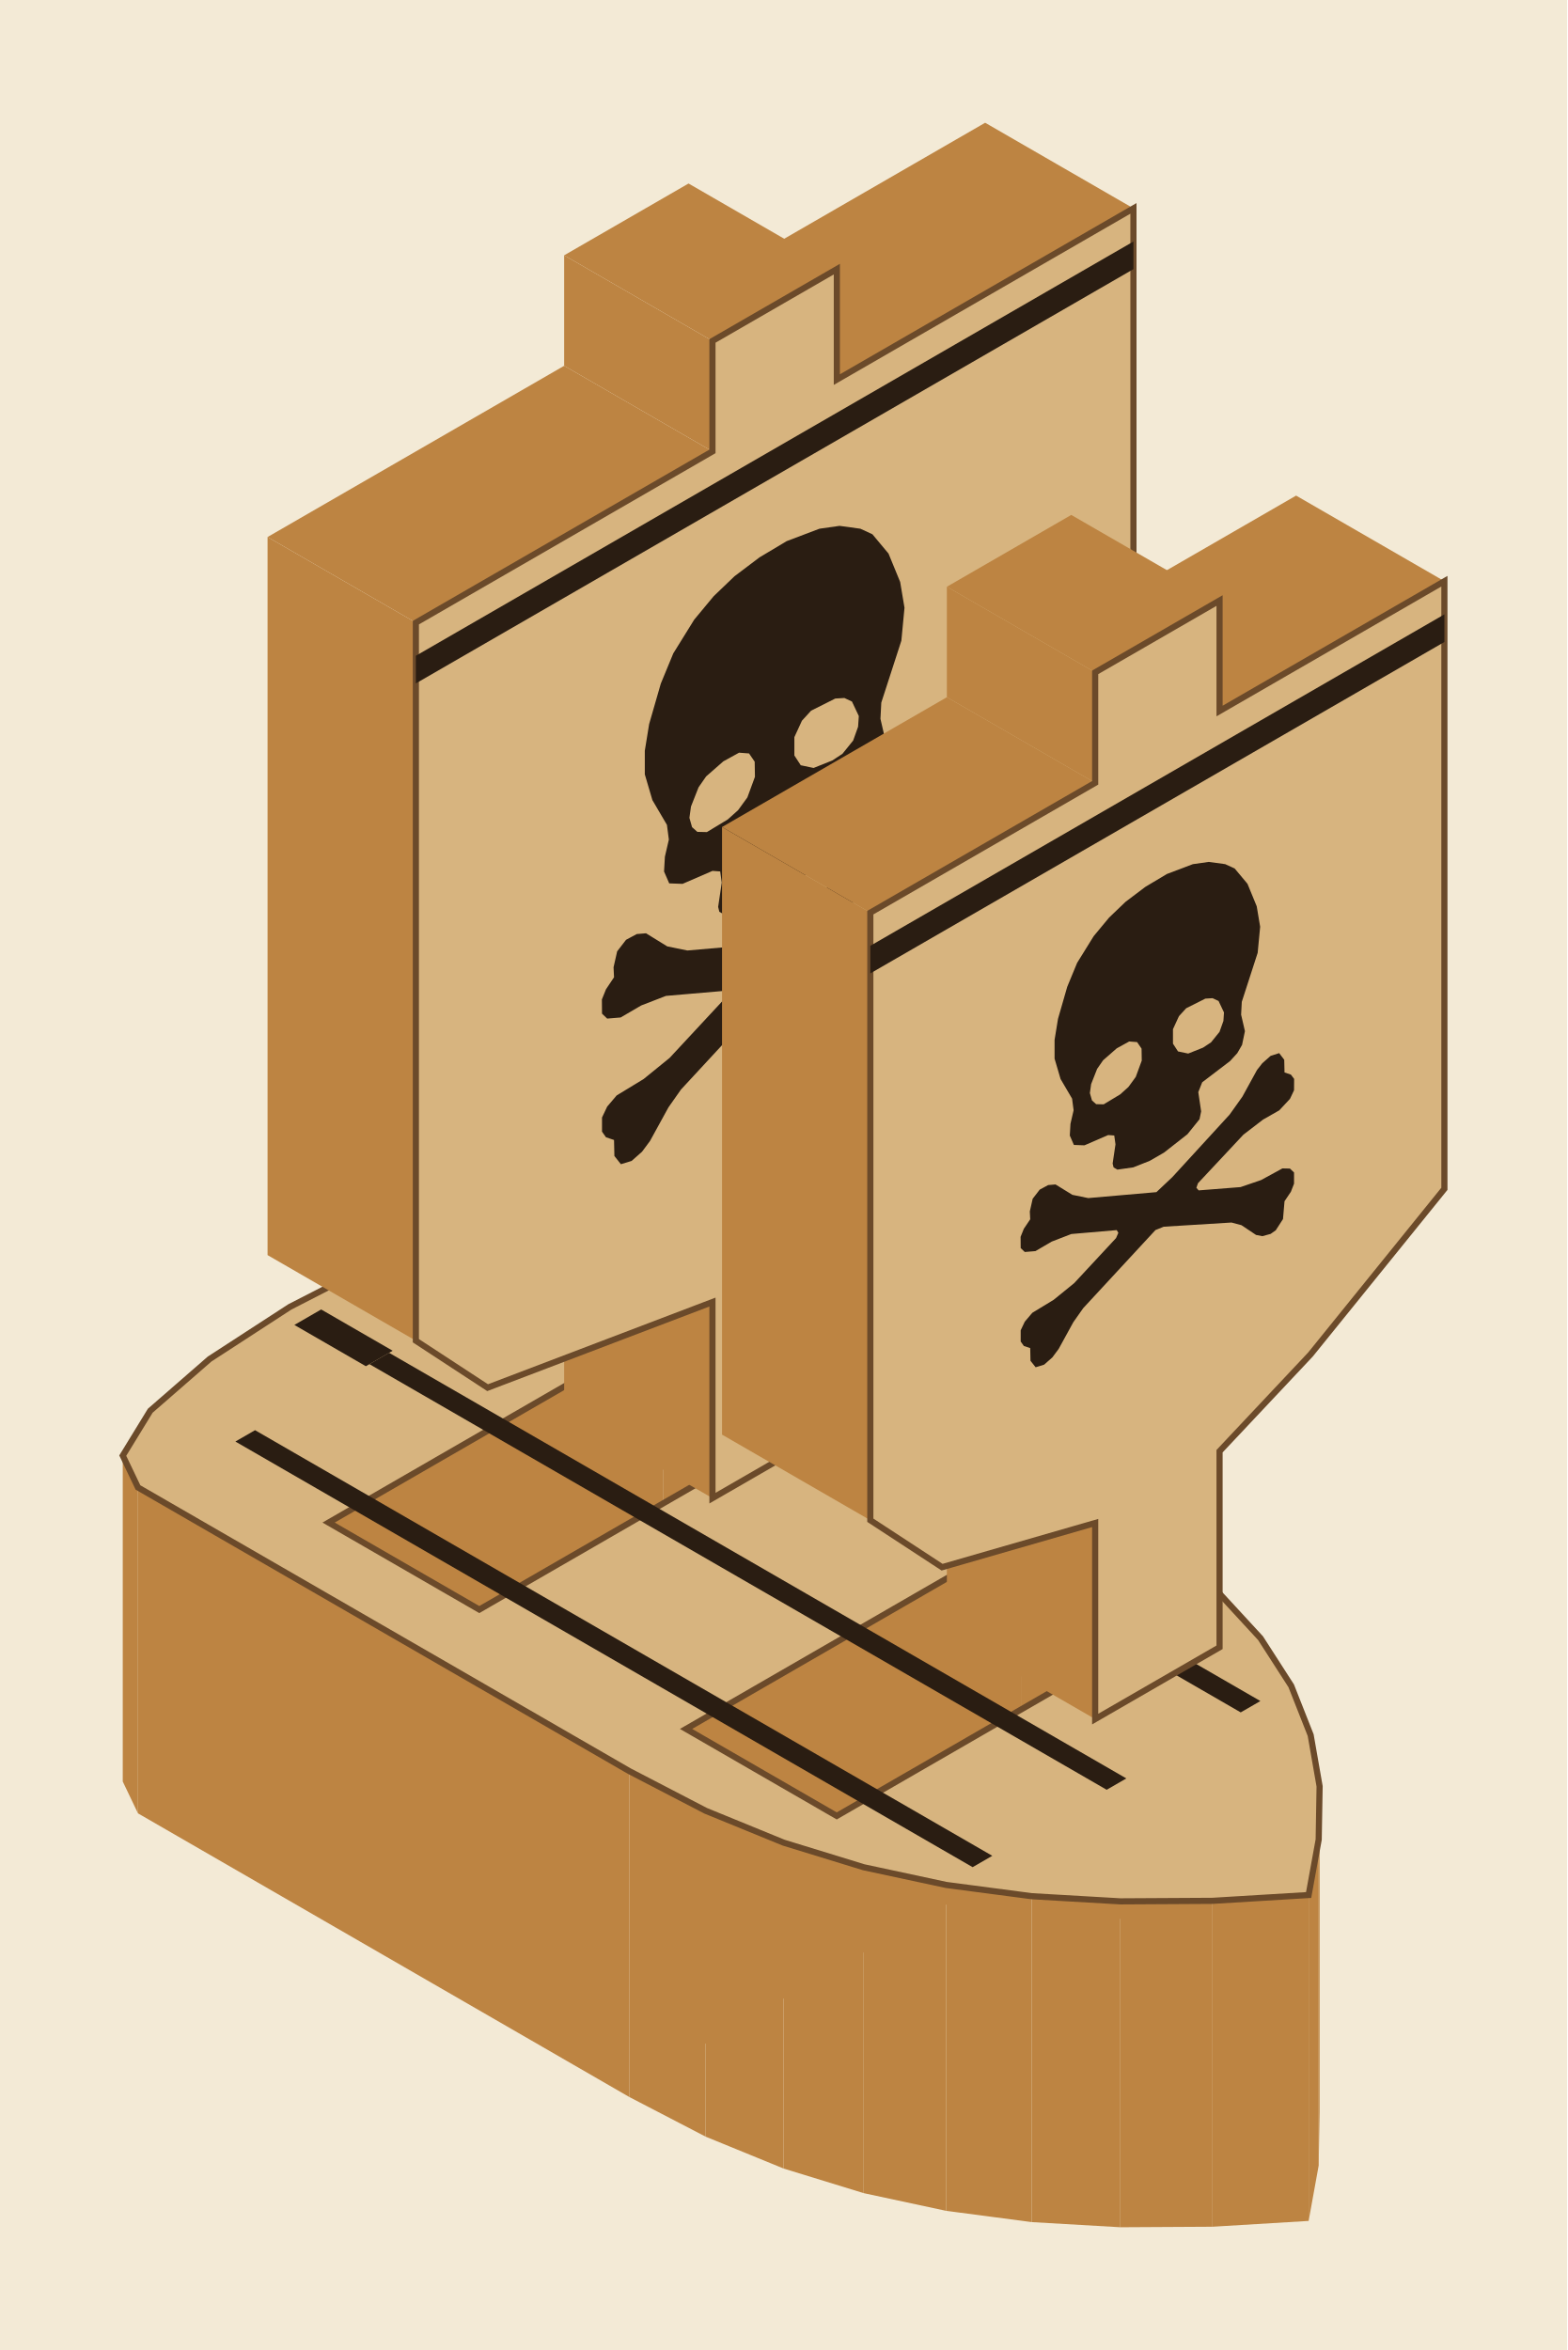
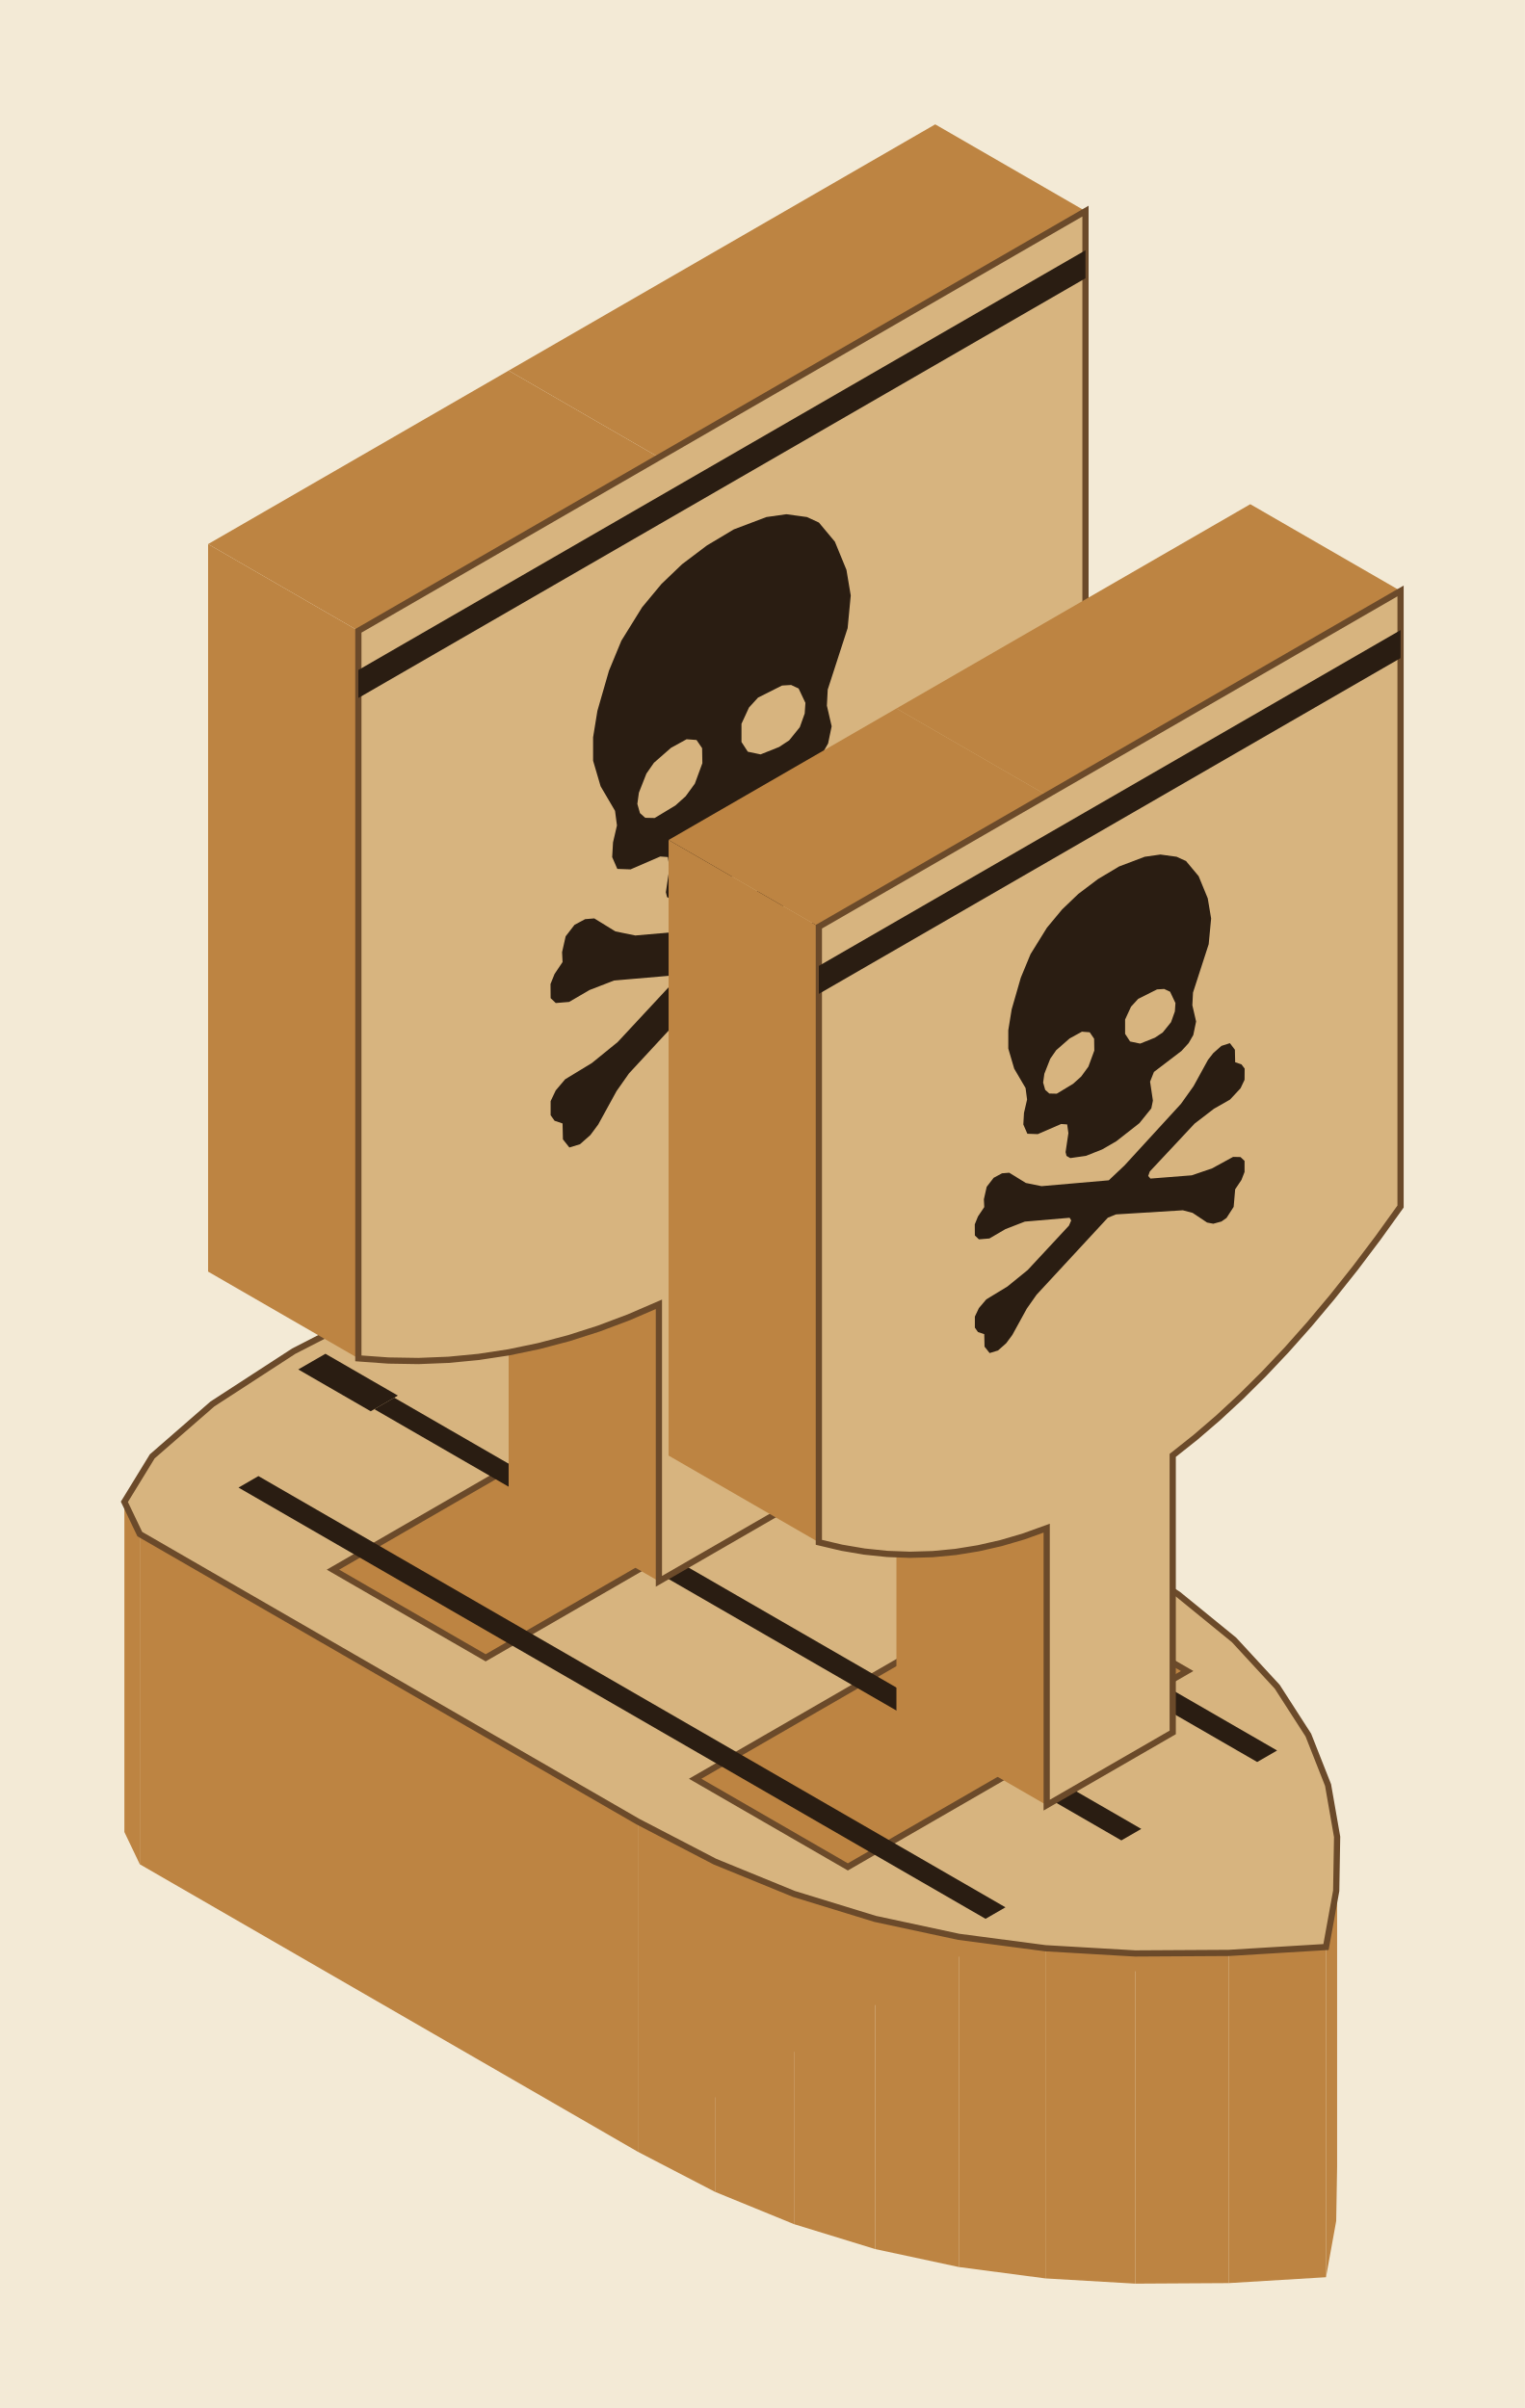
- <svg xmlns="http://www.w3.org/2000/svg" width="255.331" height="382.897" viewBox="0 0 255.331 382.897">
-   <rect width="255.331" height="382.897" fill="#f3ead6" />
-   <path d="M20 237.17L22.48 242.358L22.48 295.458L20 290.27Z" fill="hsl(32,48%,50%)" />
-   <path d="M22.48 242.358L102.558 288.591L102.558 341.691L22.48 295.458Z" fill="hsl(32,48%,50%)" />
-   <path d="M102.558 288.591L114.968 295.036L114.968 348.136L102.558 341.691Z" fill="hsl(32,48%,50%)" />
-   <path d="M114.968 295.036L127.668 300.23L127.668 353.33L114.968 348.136Z" fill="hsl(32,48%,50%)" />
-   <path d="M127.668 300.23L140.717 304.239L140.717 357.339L127.668 353.33Z" fill="hsl(32,48%,50%)" />
-   <path d="M140.717 304.239L154.171 307.126L154.171 360.226L140.717 357.339Z" fill="hsl(32,48%,50%)" />
-   <path d="M154.171 307.126L168.09 308.957L168.09 362.057L154.171 360.226Z" fill="hsl(32,48%,50%)" />
-   <path d="M168.09 308.957L182.531 309.797L182.531 362.897L168.09 362.057Z" fill="hsl(32,48%,50%)" />
-   <path d="M182.531 309.797L197.552 309.712L197.552 362.812L182.531 362.897Z" fill="hsl(32,48%,50%)" />
-   <path d="M197.552 309.712L213.211 308.765L213.211 361.865L197.552 362.812Z" fill="hsl(32,48%,50%)" />
-   <path d="M213.211 308.765L214.85 299.724L214.85 352.824L213.211 361.865Z" fill="hsl(32,48%,50%)" />
-   <path d="M214.85 299.724L214.999 291.052L214.999 344.152L214.85 352.824Z" fill="hsl(32,48%,50%)" />
-   <path d="M108.098 216.578L132.65 230.753L132.65 283.853L108.098 269.678Z" fill="hsl(32,48%,50%)" />
-   <path d="M53.538 248.078L108.098 216.578L108.098 269.678L53.538 301.178Z" fill="hsl(32,48%,50%)" />
-   <path d="M166.336 250.202L190.888 264.377L190.888 317.477L166.336 303.302Z" fill="hsl(32,48%,50%)" />
-   <path d="M111.777 281.702L166.336 250.202L166.336 303.302L111.777 334.802Z" fill="hsl(32,48%,50%)" />
-   <path d="M98.19 198.646L89.204 197.215L76.532 199.802L61.95 205.384L47.231 212.937L34.15 221.435L24.482 229.854L20 237.17L22.48 242.358L102.558 288.591L114.968 295.036L127.668 300.23L140.717 304.239L154.171 307.126L168.09 308.957L182.531 309.797L197.552 309.712L213.211 308.765L214.85 299.724L214.999 291.052L213.543 282.715L210.372 274.679L205.371 266.911L198.428 259.377L189.431 252.045L178.268 244.879L98.19 198.646ZM108.098 216.578L132.65 230.753L78.09 262.253L53.538 248.078ZM166.336 250.202L190.888 264.377L136.328 295.877L111.777 281.702Z" fill="hsl(36,52%,67%)" fill-rule="evenodd" stroke="#6b4a2a" stroke-width="1" />
-   <path d="M85.232 207.809L205.349 277.158L202.145 279.008L82.029 209.658Z" fill="#2a1d12" fill-rule="nonzero" />
-   <path d="M63.392 220.418L183.509 289.767L180.306 291.617L60.189 222.267Z" fill="#2a1d12" fill-rule="nonzero" />
-   <path d="M41.553 233.027L161.67 302.376L158.467 304.226L38.35 234.876Z" fill="#2a1d12" fill-rule="nonzero" />
-   <path d="M52.327 213.357L63.975 220.082L59.607 222.604L47.959 215.879Z" fill="#2a1d12" fill-rule="nonzero" />
-   <path d="M116.079 73.55L67.755 101.45L43.593 87.5L91.917 59.6Z" fill="hsl(32,48%,50%)" />
-   <path d="M67.755 101.45L67.755 218.45L43.593 204.5L43.593 87.5Z" fill="hsl(32,48%,50%)" />
-   <path d="M116.079 212.15L116.079 244.1L91.917 230.15L91.917 198.2Z" fill="hsl(32,48%,50%)" />
-   <path d="M184.668 33.95L136.344 61.85L112.182 47.9L160.506 20Z" fill="hsl(32,48%,50%)" />
-   <path d="M136.344 43.85L116.079 55.55L91.917 41.6L112.182 29.9Z" fill="hsl(32,48%,50%)" />
-   <path d="M116.079 55.55L116.079 73.55L91.917 59.6L91.917 41.6Z" fill="hsl(32,48%,50%)" />
-   <path d="M116.079 73.55L67.755 101.45L67.755 218.45L79.446 226.1L116.079 212.15L116.079 244.1L136.344 232.4L136.344 200.45L162.844 177.95L184.668 150.95L184.668 33.95L136.344 61.85L136.344 43.85L116.079 55.55Z" fill="hsl(36,52%,67%)" fill-rule="evenodd" stroke="#6b4a2a" stroke-width="1" />
-   <path d="M67.755 106.85L184.668 39.35L184.668 43.85L67.755 111.35Z" fill="#2a1d12" fill-rule="nonzero" />
-   <path d="M123.743 90.815L128.17 88.169L133.518 86.145L136.789 85.681L140.177 86.145L142.136 87.05L144.761 90.193L146.661 94.819L147.366 99.026L146.857 104.386L143.586 114.485L143.449 117.12L144.232 120.513L143.644 123.34L142.665 125.036L141.176 126.665L135.437 131.041L134.634 133.065L135.222 137.024L134.889 138.641L132.401 141.728L127.583 145.505L124.645 147.202L121.256 148.547L117.985 149.011L117.201 148.559L117.005 147.767L117.593 143.809L117.338 141.988L116.085 141.898L111.207 144.012L109.033 143.933L108.191 141.999L108.328 139.591L108.974 136.797L108.661 134.4L106.291 130.363L105.057 126.167L105.057 122.322L105.762 117.979L107.662 111.386L109.699 106.456L113.107 100.959L116.281 97.137L119.669 93.891ZM117.848 124.052L115.047 126.506L113.813 128.282L112.579 131.414L112.324 133.258L112.755 134.773L113.617 135.542L115.164 135.576L118.572 133.518L120.257 132.002L121.765 129.933L122.999 126.574L122.96 124.109L122.039 122.763L120.414 122.639ZM132.147 115.797L130.658 117.425L129.424 120.105L129.424 123.091L130.462 124.686L132.558 125.127L135.614 123.905L137.259 122.82L139.002 120.66L139.805 118.409L139.923 116.668L138.806 114.304L137.572 113.727L136.084 113.818ZM102.001 153.127L103.745 152.189L105.253 152.064L108.72 154.202L111.991 154.869L126.016 153.648L129.287 150.56L141.078 137.691L143.703 134.004L146.72 128.508L147.817 127.106L149.521 125.602L151.284 125.036L152.322 126.405L152.381 129.017L153.693 129.458L154.359 130.34L154.339 132.681L153.497 134.456L151.303 136.809L147.954 138.72L143.919 141.819L134.575 151.804L134.242 152.743L134.713 153.286L143.331 152.607L147.562 151.16L151.95 148.762L153.497 148.796L154.339 149.599L154.339 151.906L153.693 153.568L152.381 155.525L152.067 159.189L150.578 161.496L149.521 162.242L147.817 162.706L146.524 162.457L143.507 160.444L141.47 159.901L127.524 160.761L125.82 161.451L110.953 177.521L108.916 180.416L105.899 185.912L104.606 187.654L102.902 189.158L101.159 189.689L100.101 188.355L100.042 185.742L98.73 185.301L98.084 184.385L98.084 182.078L98.926 180.303L100.473 178.482L104.861 175.813L109.092 172.375L117.711 163.102L118.181 162.016L117.848 161.462L108.504 162.265L104.469 163.826L101.12 165.782L98.926 165.963L98.084 165.16L98.064 162.842L98.73 161.191L100.042 159.234L99.964 157.606L100.552 155.005Z" fill="#2a1d12" fill-rule="nonzero" />
-   <path d="M178.433 127.55L141.8 148.7L117.638 134.75L154.271 113.6Z" fill="hsl(32,48%,50%)" />
-   <path d="M141.8 148.7L141.8 247.7L117.638 233.75L117.638 134.75Z" fill="hsl(32,48%,50%)" />
-   <path d="M178.433 248.15L178.433 280.1L154.271 266.15L154.271 234.2Z" fill="hsl(32,48%,50%)" />
-   <path d="M235.331 94.7L198.698 115.85L174.536 101.9L211.169 80.75Z" fill="hsl(32,48%,50%)" />
-   <path d="M198.698 97.85L178.433 109.55L154.271 95.6L174.536 83.9Z" fill="hsl(32,48%,50%)" />
-   <path d="M178.433 109.55L178.433 127.55L154.271 113.6L154.271 95.6Z" fill="hsl(32,48%,50%)" />
-   <path d="M178.433 127.55L141.8 148.7L141.8 247.7L153.491 255.35L178.433 248.15L178.433 280.1L198.698 268.4L198.698 236.45L213.507 220.7L235.331 193.7L235.331 94.7L198.698 115.85L198.698 97.85L178.433 109.55Z" fill="hsl(36,52%,67%)" fill-rule="evenodd" stroke="#6b4a2a" stroke-width="1" />
-   <path d="M141.8 154.1L235.331 100.1L235.331 104.6L141.8 158.6Z" fill="#2a1d12" fill-rule="nonzero" />
-   <path d="M186.611 144.5L190.116 142.405L194.349 140.802L196.939 140.435L199.622 140.802L201.172 141.518L203.25 144.007L204.754 147.669L205.313 150.999L204.91 155.243L202.32 163.238L202.211 165.324L202.832 168.01L202.366 170.248L201.591 171.591L200.413 172.88L195.869 176.345L195.233 177.948L195.698 181.081L195.435 182.361L193.466 184.806L189.651 187.796L187.325 189.139L184.642 190.204L182.052 190.571L181.432 190.213L181.277 189.586L181.742 186.453L181.541 185.011L180.548 184.94L176.687 186.614L174.966 186.551L174.299 185.02L174.408 183.113L174.919 180.902L174.671 179.004L172.795 175.808L171.818 172.486L171.818 169.442L172.376 166.005L173.88 160.785L175.493 156.882L178.191 152.53L180.703 149.504L183.386 146.935ZM181.944 170.812L179.726 172.755L178.75 174.161L177.773 176.641L177.571 178.1L177.912 179.3L178.594 179.908L179.819 179.935L182.518 178.306L183.851 177.106L185.045 175.468L186.022 172.809L185.991 170.857L185.262 169.792L183.975 169.693ZM193.264 164.277L192.085 165.566L191.108 167.688L191.108 170.051L191.93 171.314L193.59 171.663L196.009 170.696L197.311 169.836L198.691 168.126L199.327 166.345L199.42 164.966L198.536 163.095L197.559 162.638L196.381 162.71ZM169.399 193.83L170.779 193.087L171.973 192.988L174.718 194.681L177.307 195.209L188.41 194.242L191 191.798L200.335 181.609L202.413 178.691L204.801 174.34L205.669 173.229L207.018 172.039L208.414 171.591L209.236 172.674L209.282 174.743L210.321 175.092L210.849 175.79L210.833 177.643L210.166 179.049L208.43 180.911L205.778 182.424L202.584 184.877L195.187 192.783L194.923 193.526L195.295 193.955L202.118 193.418L205.468 192.272L208.941 190.374L210.166 190.401L210.833 191.037L210.833 192.863L210.321 194.179L209.282 195.728L209.034 198.629L207.856 200.455L207.018 201.046L205.669 201.413L204.646 201.216L202.258 199.623L200.645 199.193L189.604 199.873L188.255 200.419L176.486 213.141L174.873 215.433L172.485 219.784L171.461 221.163L170.112 222.354L168.732 222.775L167.895 221.718L167.848 219.65L166.809 219.301L166.298 218.576L166.298 216.749L166.964 215.344L168.189 213.902L171.663 211.79L175.012 209.068L181.835 201.726L182.208 200.867L181.944 200.428L174.547 201.064L171.353 202.299L168.701 203.848L166.964 203.992L166.298 203.356L166.282 201.521L166.809 200.213L167.848 198.665L167.786 197.375L168.251 195.316Z" fill="#2a1d12" fill-rule="nonzero" />
+ <svg xmlns="http://www.w3.org/2000/svg" width="245.198" height="387.252" viewBox="0 0 245.198 387.252">
+   <rect width="245.198" height="387.252" fill="#f3ead6" />
+   <path d="M20 241.525L22.48 246.713L22.48 299.813L20 294.625Z" fill="hsl(32,48%,50%)" />
+   <path d="M22.48 246.713L102.558 292.946L102.558 346.046L22.48 299.813Z" fill="hsl(32,48%,50%)" />
+   <path d="M102.558 292.946L114.968 299.391L114.968 352.491L102.558 346.046Z" fill="hsl(32,48%,50%)" />
+   <path d="M114.968 299.391L127.668 304.585L127.668 357.685L114.968 352.491Z" fill="hsl(32,48%,50%)" />
+   <path d="M127.668 304.585L140.717 308.594L140.717 361.694L127.668 357.685Z" fill="hsl(32,48%,50%)" />
+   <path d="M140.717 308.594L154.171 311.481L154.171 364.581L140.717 361.694Z" fill="hsl(32,48%,50%)" />
+   <path d="M154.171 311.481L168.09 313.312L168.09 366.412L154.171 364.581Z" fill="hsl(32,48%,50%)" />
+   <path d="M168.09 313.312L182.531 314.152L182.531 367.252L168.09 366.412Z" fill="hsl(32,48%,50%)" />
+   <path d="M182.531 314.152L197.552 314.067L197.552 367.167L182.531 367.252Z" fill="hsl(32,48%,50%)" />
+   <path d="M197.552 314.067L213.211 313.12L213.211 366.22L197.552 367.167Z" fill="hsl(32,48%,50%)" />
+   <path d="M213.211 313.12L214.85 304.079L214.85 357.179L213.211 366.22Z" fill="hsl(32,48%,50%)" />
+   <path d="M214.85 304.079L214.999 295.407L214.999 348.507L214.85 357.179Z" fill="hsl(32,48%,50%)" />
+   <path d="M108.098 220.933L132.65 235.108L132.65 288.208L108.098 274.033Z" fill="hsl(32,48%,50%)" />
+   <path d="M53.538 252.433L108.098 220.933L108.098 274.033L53.538 305.533Z" fill="hsl(32,48%,50%)" />
+   <path d="M166.336 254.557L190.888 268.732L190.888 321.832L166.336 307.657Z" fill="hsl(32,48%,50%)" />
+   <path d="M111.777 286.057L166.336 254.557L166.336 307.657L111.777 339.157Z" fill="hsl(32,48%,50%)" />
+   <path d="M98.19 203.002L89.204 201.57L76.532 204.157L61.95 209.739L47.231 217.292L34.15 225.79L24.482 234.209L20 241.525L22.48 246.713L102.558 292.946L114.968 299.391L127.668 304.585L140.717 308.594L154.171 311.481L168.09 313.312L182.531 314.152L197.552 314.067L213.211 313.12L214.85 304.079L214.999 295.407L213.543 287.07L210.372 279.034L205.371 271.266L198.428 263.732L189.431 256.4L178.268 249.235L98.19 203.002ZM108.098 220.933L132.65 235.108L78.09 266.608L53.538 252.433ZM166.336 254.557L190.888 268.732L136.328 300.232L111.777 286.057Z" fill="hsl(36,52%,67%)" fill-rule="evenodd" stroke="#6b4a2a" stroke-width="1" />
+   <path d="M85.232 212.164L205.349 281.514L202.145 283.363L82.029 214.013Z" fill="#2a1d12" fill-rule="nonzero" />
+   <path d="M63.392 224.773L183.509 294.123L180.306 295.972L60.189 226.622Z" fill="#2a1d12" fill-rule="nonzero" />
+   <path d="M41.553 237.382L161.67 306.732L158.467 308.581L38.35 239.231Z" fill="#2a1d12" fill-rule="nonzero" />
+   <path d="M52.327 217.712L63.975 224.437L59.607 226.959L47.959 220.234Z" fill="#2a1d12" fill-rule="nonzero" />
+   <path d="M57.622 101.45L57.622 218.45L33.46 204.5L33.46 87.5Z" fill="hsl(32,48%,50%)" />
+   <path d="M105.947 209.755L105.947 254.305L81.784 240.355L81.784 195.805Z" fill="hsl(32,48%,50%)" />
+   <path d="M174.536 33.95L105.947 73.55L81.784 59.6L150.374 20Z" fill="hsl(32,48%,50%)" />
+   <path d="M105.947 73.55L57.622 101.45L33.46 87.5L81.784 59.6Z" fill="hsl(32,48%,50%)" />
+   <path d="M57.622 101.45L57.622 218.45L62.455 218.798L67.287 218.876L72.12 218.683L76.952 218.219L81.784 217.485L86.617 216.48L91.449 215.205L96.282 213.659L101.114 211.842L105.947 209.755L105.947 254.305L126.212 242.605L126.212 198.055L131.044 194.562L135.876 190.799L140.709 186.765L145.541 182.46L150.374 177.885L155.206 173.039L160.038 167.923L164.871 162.536L169.703 156.878L174.536 150.95L174.536 33.95L105.947 73.55Z" fill="hsl(36,52%,67%)" fill-rule="evenodd" stroke="#6b4a2a" stroke-width="1" />
+   <path d="M57.622 107.75L174.536 40.25L174.536 44.75L57.622 112.25Z" fill="#2a1d12" fill-rule="nonzero" />
+   <path d="M113.662 87.724L117.997 85.133L123.233 83.151L126.436 82.697L129.754 83.151L131.672 84.036L134.242 87.115L136.102 91.644L136.793 95.763L136.294 101.012L133.091 110.9L132.957 113.48L133.724 116.802L133.149 119.571L132.19 121.232L130.732 122.826L125.113 127.112L124.326 129.094L124.902 132.969L124.576 134.553L122.14 137.576L117.422 141.274L114.545 142.935L111.227 144.253L108.024 144.707L107.256 144.264L107.065 143.489L107.64 139.613L107.391 137.83L106.163 137.742L101.388 139.813L99.259 139.735L98.434 137.842L98.568 135.483L99.201 132.748L98.894 130.4L96.573 126.447L95.365 122.339L95.365 118.574L96.056 114.322L97.916 107.866L99.911 103.038L103.248 97.657L106.355 93.914L109.673 90.736ZM107.889 120.268L105.147 122.671L103.938 124.41L102.73 127.477L102.481 129.282L102.903 130.766L103.747 131.519L105.262 131.552L108.599 129.537L110.248 128.053L111.725 126.026L112.934 122.738L112.895 120.324L111.994 119.006L110.402 118.884ZM121.89 112.185L120.433 113.779L119.224 116.404L119.224 119.327L120.241 120.888L122.293 121.32L125.285 120.124L126.896 119.061L128.603 116.946L129.39 114.743L129.505 113.037L128.411 110.723L127.203 110.158L125.745 110.247ZM92.373 148.738L94.08 147.819L95.557 147.697L98.952 149.79L102.155 150.443L115.887 149.247L119.09 146.224L130.636 133.623L133.206 130.013L136.16 124.631L137.234 123.258L138.903 121.785L140.629 121.232L141.645 122.571L141.703 125.129L142.988 125.561L143.64 126.425L143.621 128.717L142.796 130.456L140.648 132.759L137.368 134.63L133.417 137.664L124.269 147.442L123.943 148.361L124.403 148.893L132.842 148.228L136.985 146.811L141.281 144.463L142.796 144.497L143.621 145.283L143.621 147.542L142.988 149.17L141.703 151.085L141.396 154.673L139.938 156.932L138.903 157.663L137.234 158.117L135.968 157.873L133.015 155.902L131.02 155.371L117.364 156.212L115.695 156.888L101.138 172.623L99.144 175.458L96.19 180.839L94.924 182.544L93.255 184.017L91.548 184.538L90.513 183.231L90.455 180.673L89.17 180.241L88.537 179.344L88.537 177.085L89.362 175.347L90.877 173.564L95.173 170.951L99.316 167.584L107.755 158.504L108.215 157.441L107.889 156.899L98.741 157.685L94.79 159.213L91.51 161.129L89.362 161.306L88.537 160.52L88.518 158.25L89.17 156.633L90.455 154.717L90.378 153.123L90.954 150.576Z" fill="#2a1d12" fill-rule="nonzero" />
+   <path d="M131.667 149.035L131.667 248.035L107.505 234.085L107.505 135.085Z" fill="hsl(32,48%,50%)" />
+   <path d="M168.3 245.755L168.3 290.305L144.138 276.355L144.138 231.805Z" fill="hsl(32,48%,50%)" />
+   <path d="M225.198 95.035L168.3 127.885L144.138 113.935L201.036 81.085Z" fill="hsl(32,48%,50%)" />
+   <path d="M168.3 127.885L131.667 149.035L107.505 135.085L144.138 113.935Z" fill="hsl(32,48%,50%)" />
+   <path d="M131.667 149.035L131.667 248.035L135.331 248.9L138.994 249.523L142.657 249.902L146.321 250.039L149.984 249.932L153.647 249.583L157.31 248.99L160.974 248.155L164.637 247.077L168.3 245.755L168.3 290.305L188.565 278.605L188.565 234.055L192.229 231.147L195.892 227.995L199.555 224.6L203.218 220.963L206.882 217.082L210.545 212.959L214.208 208.592L217.872 203.983L221.535 199.13L225.198 194.035L225.198 95.035L168.3 127.885Z" fill="hsl(36,52%,67%)" fill-rule="evenodd" stroke="#6b4a2a" stroke-width="1" />
+   <path d="M131.667 155.335L225.198 101.335L225.198 105.835L131.667 159.835Z" fill="#2a1d12" fill-rule="nonzero" />
+   <path d="M176.53 141.383L179.943 139.343L184.065 137.782L186.586 137.425L189.198 137.782L190.708 138.48L192.731 140.903L194.196 144.469L194.74 147.711L194.347 151.843L191.825 159.628L191.72 161.659L192.324 164.274L191.871 166.454L191.116 167.761L189.968 169.017L185.544 172.39L184.925 173.95L185.378 177.002L185.122 178.248L183.204 180.628L179.49 183.539L177.225 184.847L174.613 185.884L172.091 186.242L171.487 185.893L171.336 185.283L171.789 182.232L171.593 180.828L170.627 180.759L166.867 182.389L165.191 182.328L164.542 180.837L164.648 178.98L165.146 176.827L164.904 174.979L163.077 171.867L162.126 168.633L162.126 165.669L162.67 162.322L164.134 157.239L165.705 153.439L168.332 149.202L170.778 146.256L173.39 143.754ZM171.986 167.003L169.827 168.894L168.875 170.263L167.924 172.678L167.728 174.099L168.06 175.267L168.724 175.86L169.917 175.886L172.544 174.299L173.843 173.131L175.005 171.536L175.957 168.947L175.926 167.046L175.217 166.009L173.964 165.913ZM183.008 160.639L181.86 161.894L180.909 163.96L180.909 166.262L181.709 167.491L183.325 167.831L185.68 166.889L186.949 166.053L188.292 164.388L188.911 162.653L189.002 161.31L188.141 159.489L187.19 159.044L186.043 159.114ZM159.771 189.415L161.115 188.691L162.277 188.596L164.95 190.243L167.471 190.757L178.282 189.816L180.803 187.436L189.893 177.516L191.916 174.674L194.241 170.437L195.087 169.356L196.4 168.197L197.759 167.761L198.56 168.816L198.605 170.83L199.616 171.17L200.13 171.85L200.115 173.654L199.465 175.023L197.774 176.836L195.192 178.309L192.082 180.698L184.88 188.395L184.623 189.119L184.986 189.537L191.629 189.014L194.891 187.898L198.273 186.05L199.465 186.076L200.115 186.695L200.115 188.473L199.616 189.755L198.605 191.263L198.363 194.087L197.216 195.866L196.4 196.441L195.087 196.798L194.09 196.607L191.765 195.055L190.195 194.637L179.444 195.299L178.131 195.831L166.671 208.218L165.101 210.45L162.775 214.686L161.779 216.029L160.465 217.188L159.122 217.598L158.306 216.569L158.261 214.556L157.249 214.216L156.751 213.509L156.751 211.731L157.4 210.363L158.593 208.959L161.975 206.902L165.237 204.252L171.88 197.104L172.242 196.267L171.986 195.84L164.784 196.458L161.673 197.661L159.091 199.17L157.4 199.309L156.751 198.69L156.736 196.903L157.249 195.63L158.261 194.122L158.2 192.867L158.653 190.862Z" fill="#2a1d12" fill-rule="nonzero" />
</svg>
